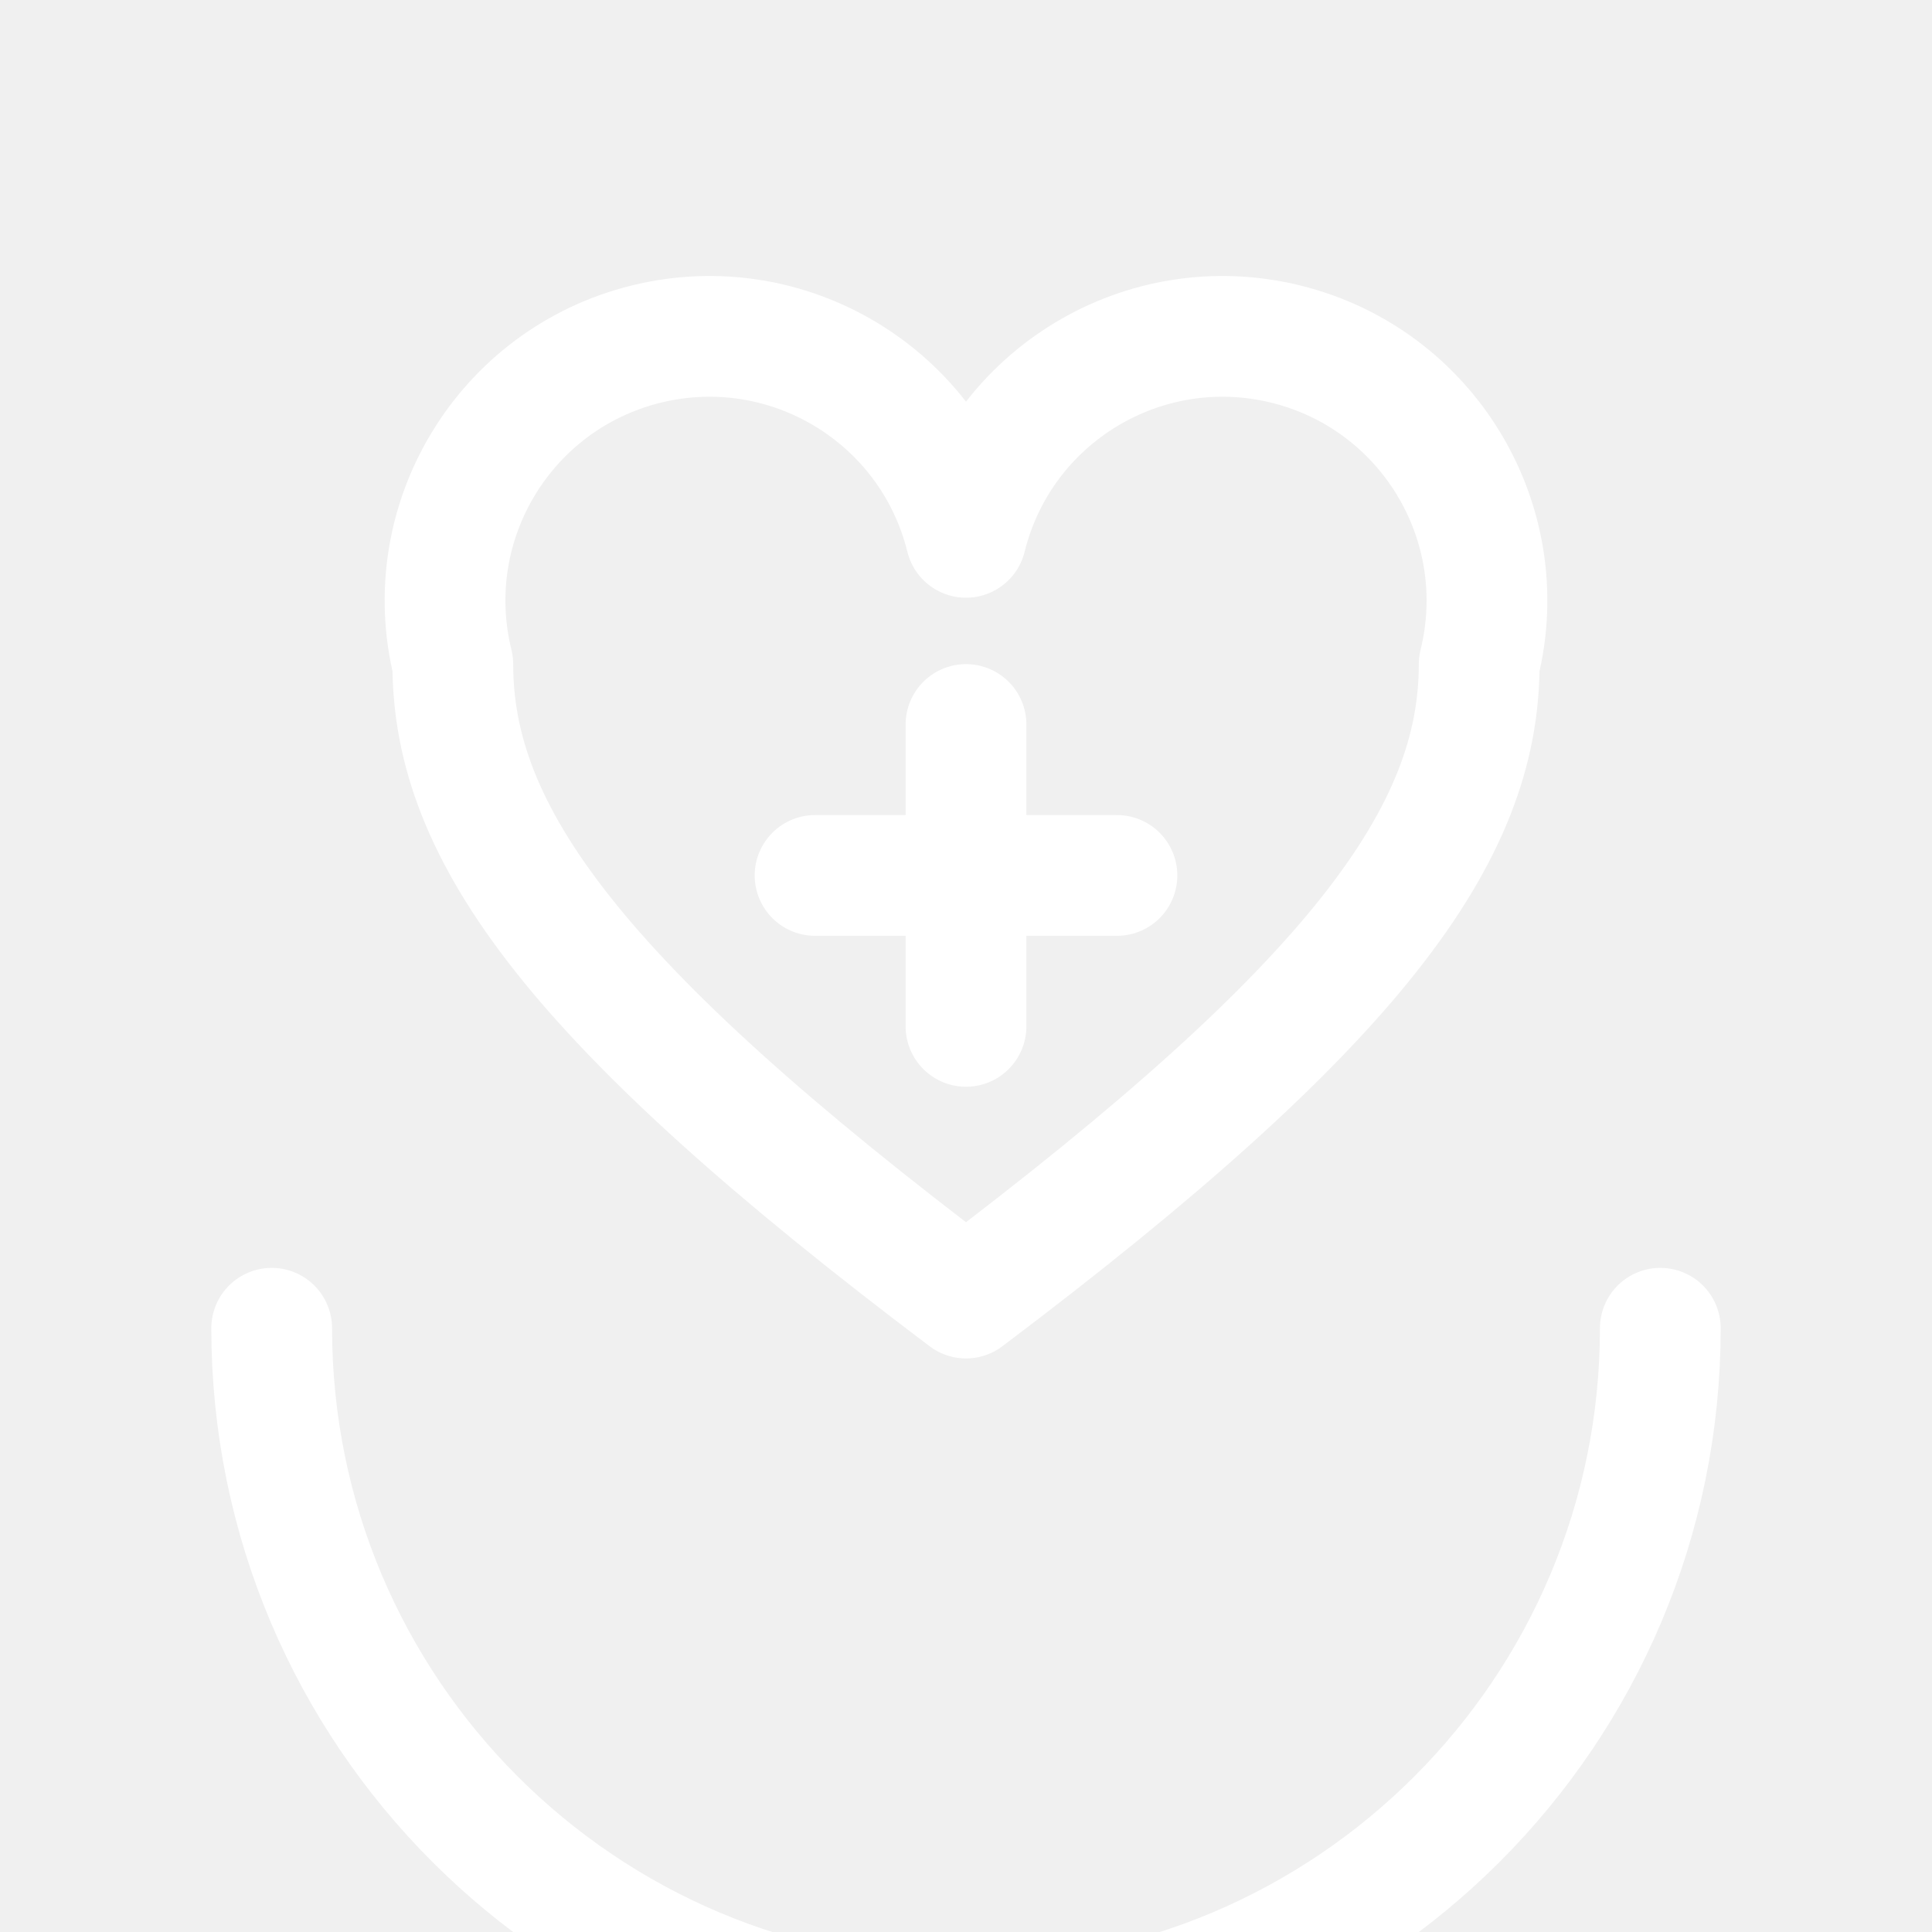
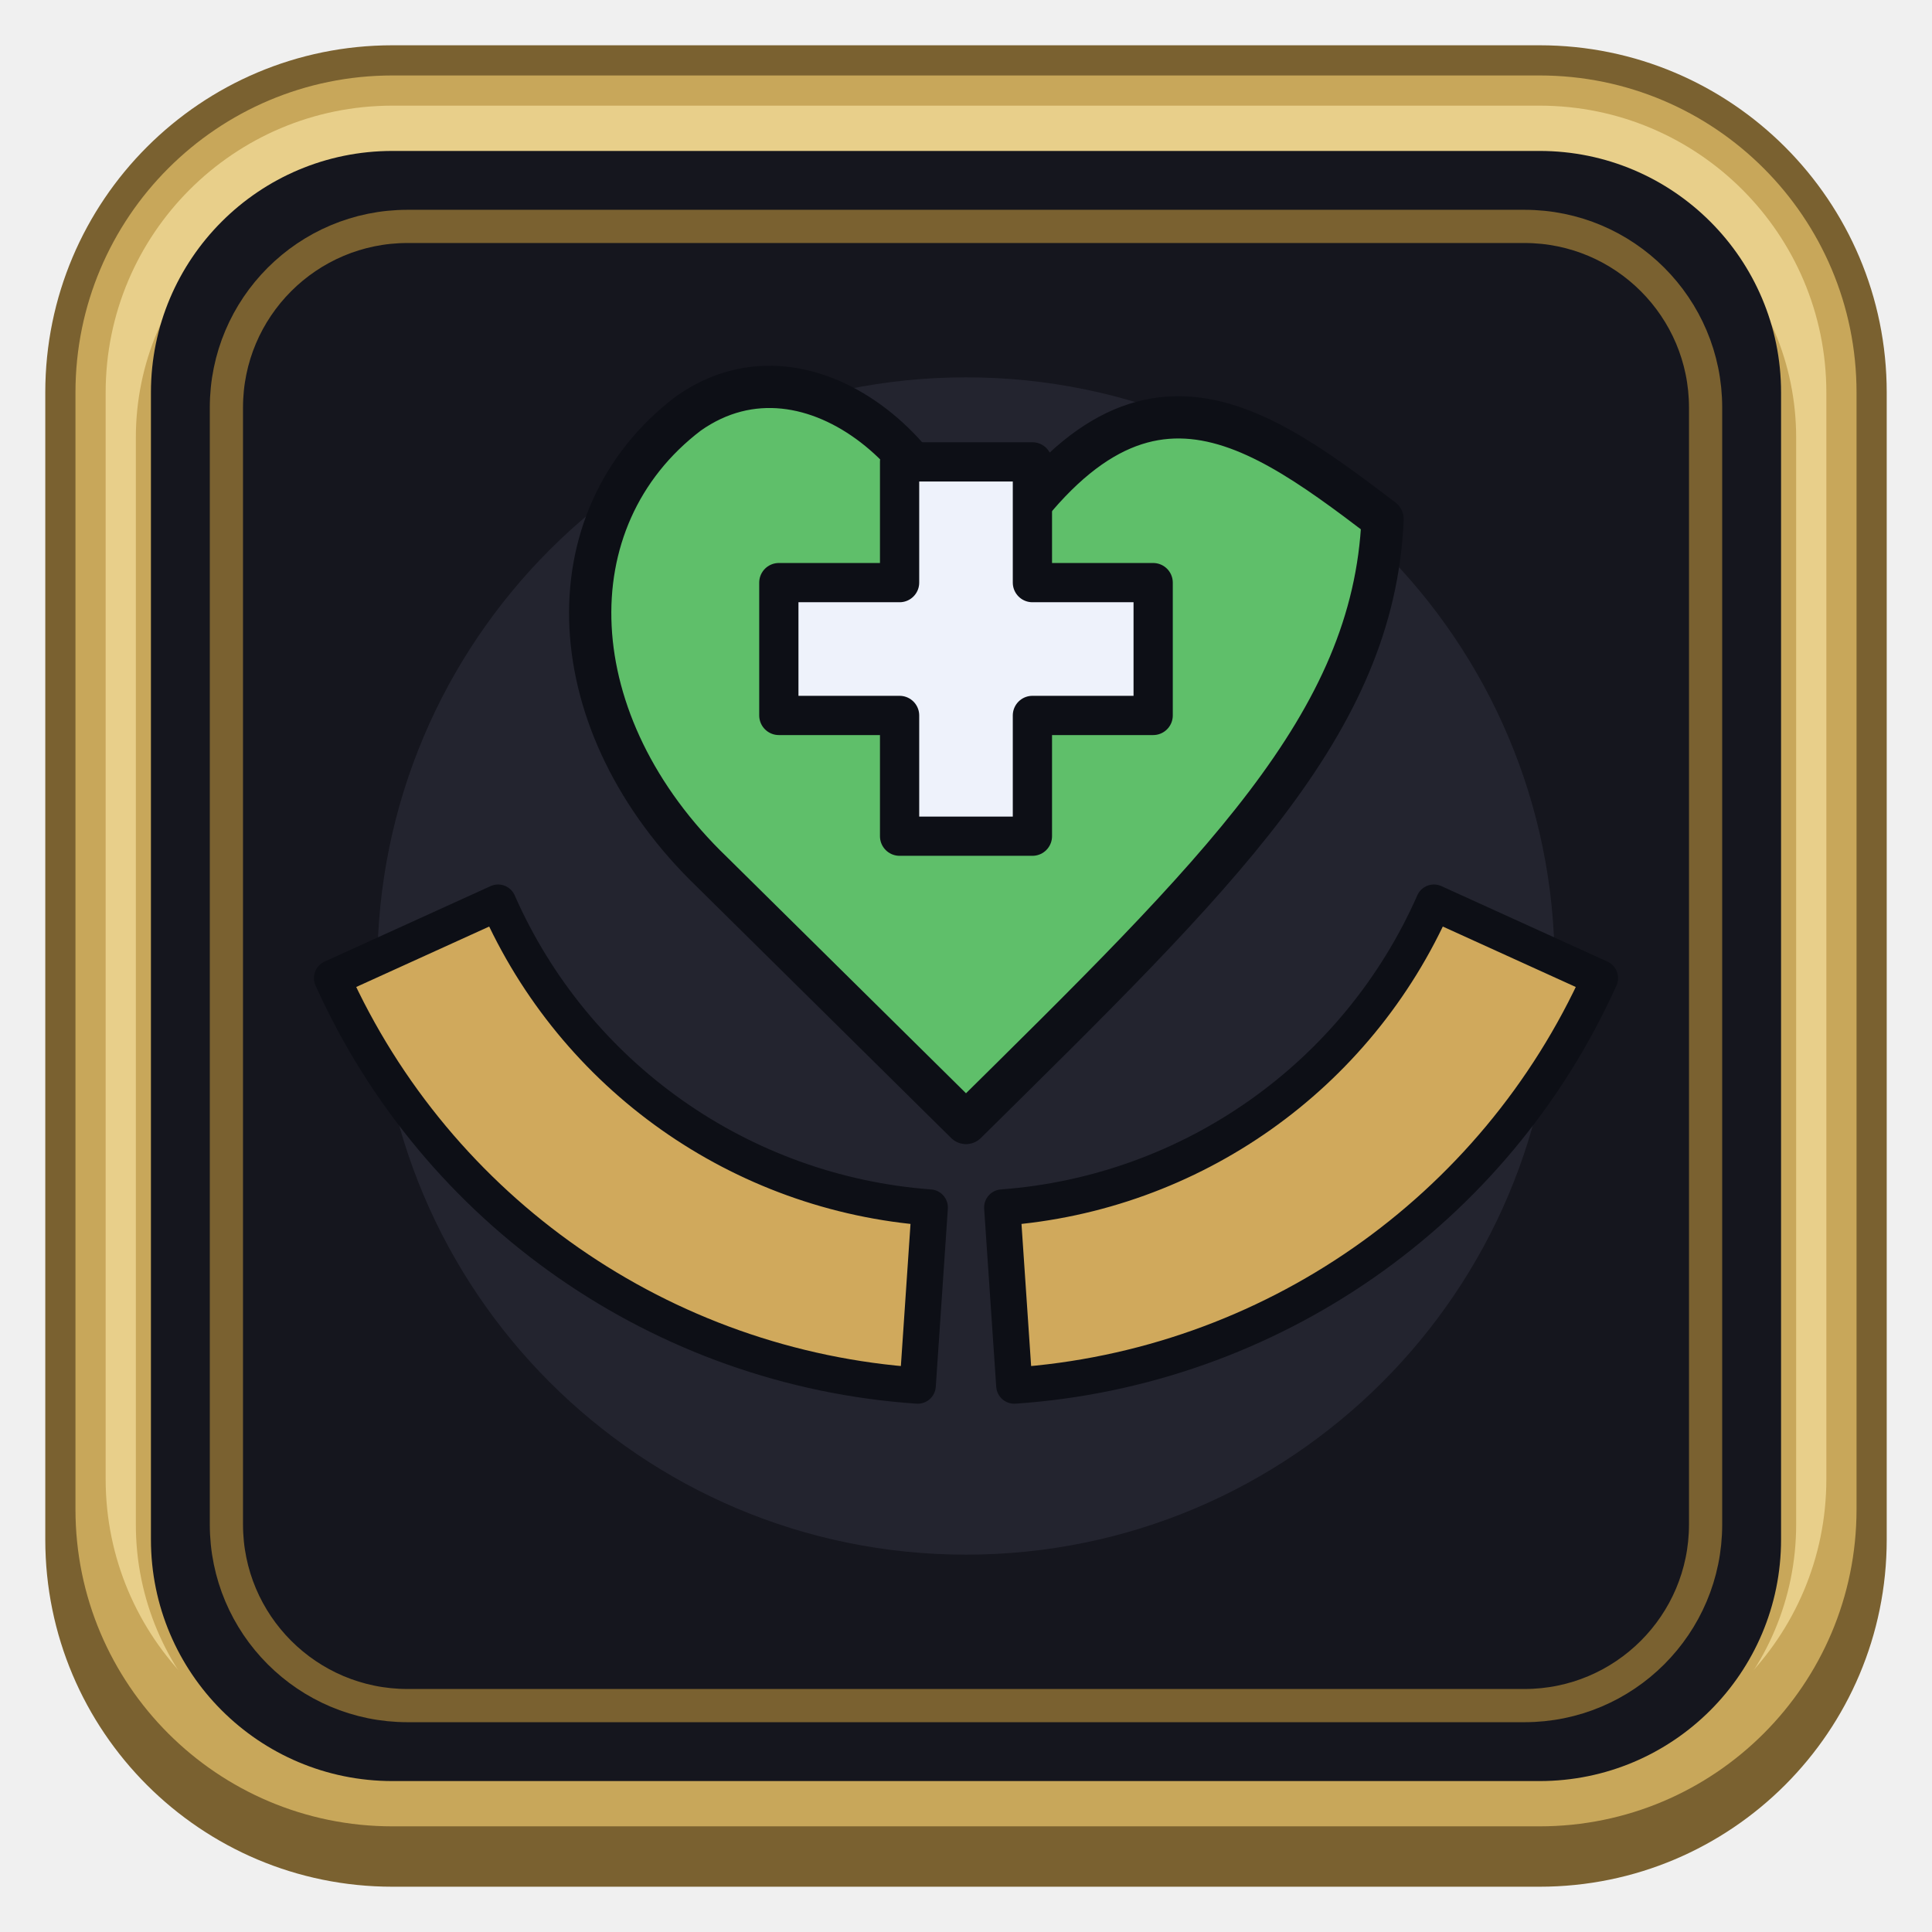
- <svg xmlns="http://www.w3.org/2000/svg" width="32" height="32" viewBox="0 0 32 32">
-   <g fill="none" stroke="#ffffff" stroke-width="2" stroke-linecap="round" stroke-linejoin="round">
-     <path d="M16 21.5 C9.5 16.6 7.5 13.8 7.5 11 A4.2 4.2 0 0 1 16 8.9 A4.2 4.2 0 0 1 24.5 11 C24.5 13.8 22.5 16.6 16 21.5z" />
-     <path d="M16 12 V17" />
-     <path d="M13.5 14.5 H18.5" />
-     <path d="M4.5 22 A11.5 11.5 0 0 0 27.5 22" />
-   </g>
+ <svg xmlns="http://www.w3.org/2000/svg" width="64" height="64" viewBox="0 0 64 64">
+   <rect x="1.5" y="1.5" width="61.0" height="61.0" rx="11.5" fill="#7a6130" />
+   <rect x="2.5" y="2.5" width="59.0" height="58.0" rx="10.5" fill="#c8a75a" />
+   <rect x="3.5" y="3.5" width="57.0" height="55.0" rx="9.5" fill="#e8cf8a" />
+   <rect x="4.5" y="5.5" width="55.0" height="54.0" rx="9.0" fill="#c8a75a" />
+   <rect x="5.0" y="5.0" width="54.0" height="54.0" rx="8.0" fill="#15161e" />
+   <rect x="7.5" y="7.5" width="49.0" height="49.0" rx="6.0" fill="none" stroke="#7a6130" stroke-width="1.1" stroke-linejoin="round" />
+   <circle cx="32.0" cy="32.0" r="19.5" fill="#23242f" />
+   <path d="M32.0 19.9 C32.0 15.6 26.9 10.8 22.8 13.7 C18.2 17.2 18.5 24.0 23.6 28.9 L32.0 37.2 C40.4 28.9 45.5 24.0 45.8 17.2 C41.2 13.7 37.1 10.8 32.0 19.9z" fill="#5fbf6a" stroke="#0d0f16" stroke-width="1.4" stroke-linejoin="round" />
+   <polygon points="29.8,15.3 34.2,15.3 34.2,19.3 38.2,19.3 38.2,23.7 34.2,23.7 34.2,27.7 29.8,27.7 29.8,23.7 25.8,23.7 25.8,19.3 29.8,19.3" fill="#eef2fb" stroke="#0d0f16" stroke-width="1.3" stroke-linejoin="round" />
+   <path d="M30.4 45.9 A23.0 23.0 0 0 1 11.0 32.4 L16.5 29.9 A17.0 17.0 0 0 0 30.8 40.0z" fill="#d0a95c" stroke="#0d0f16" stroke-width="1.2" stroke-linejoin="round" />
+   <path d="M53.0 32.4 A23.0 23.0 0 0 1 33.6 45.9 L33.2 40.0 A17.0 17.0 0 0 0 47.5 29.9z" fill="#d0a95c" stroke="#0d0f16" stroke-width="1.2" stroke-linejoin="round" />
</svg>
